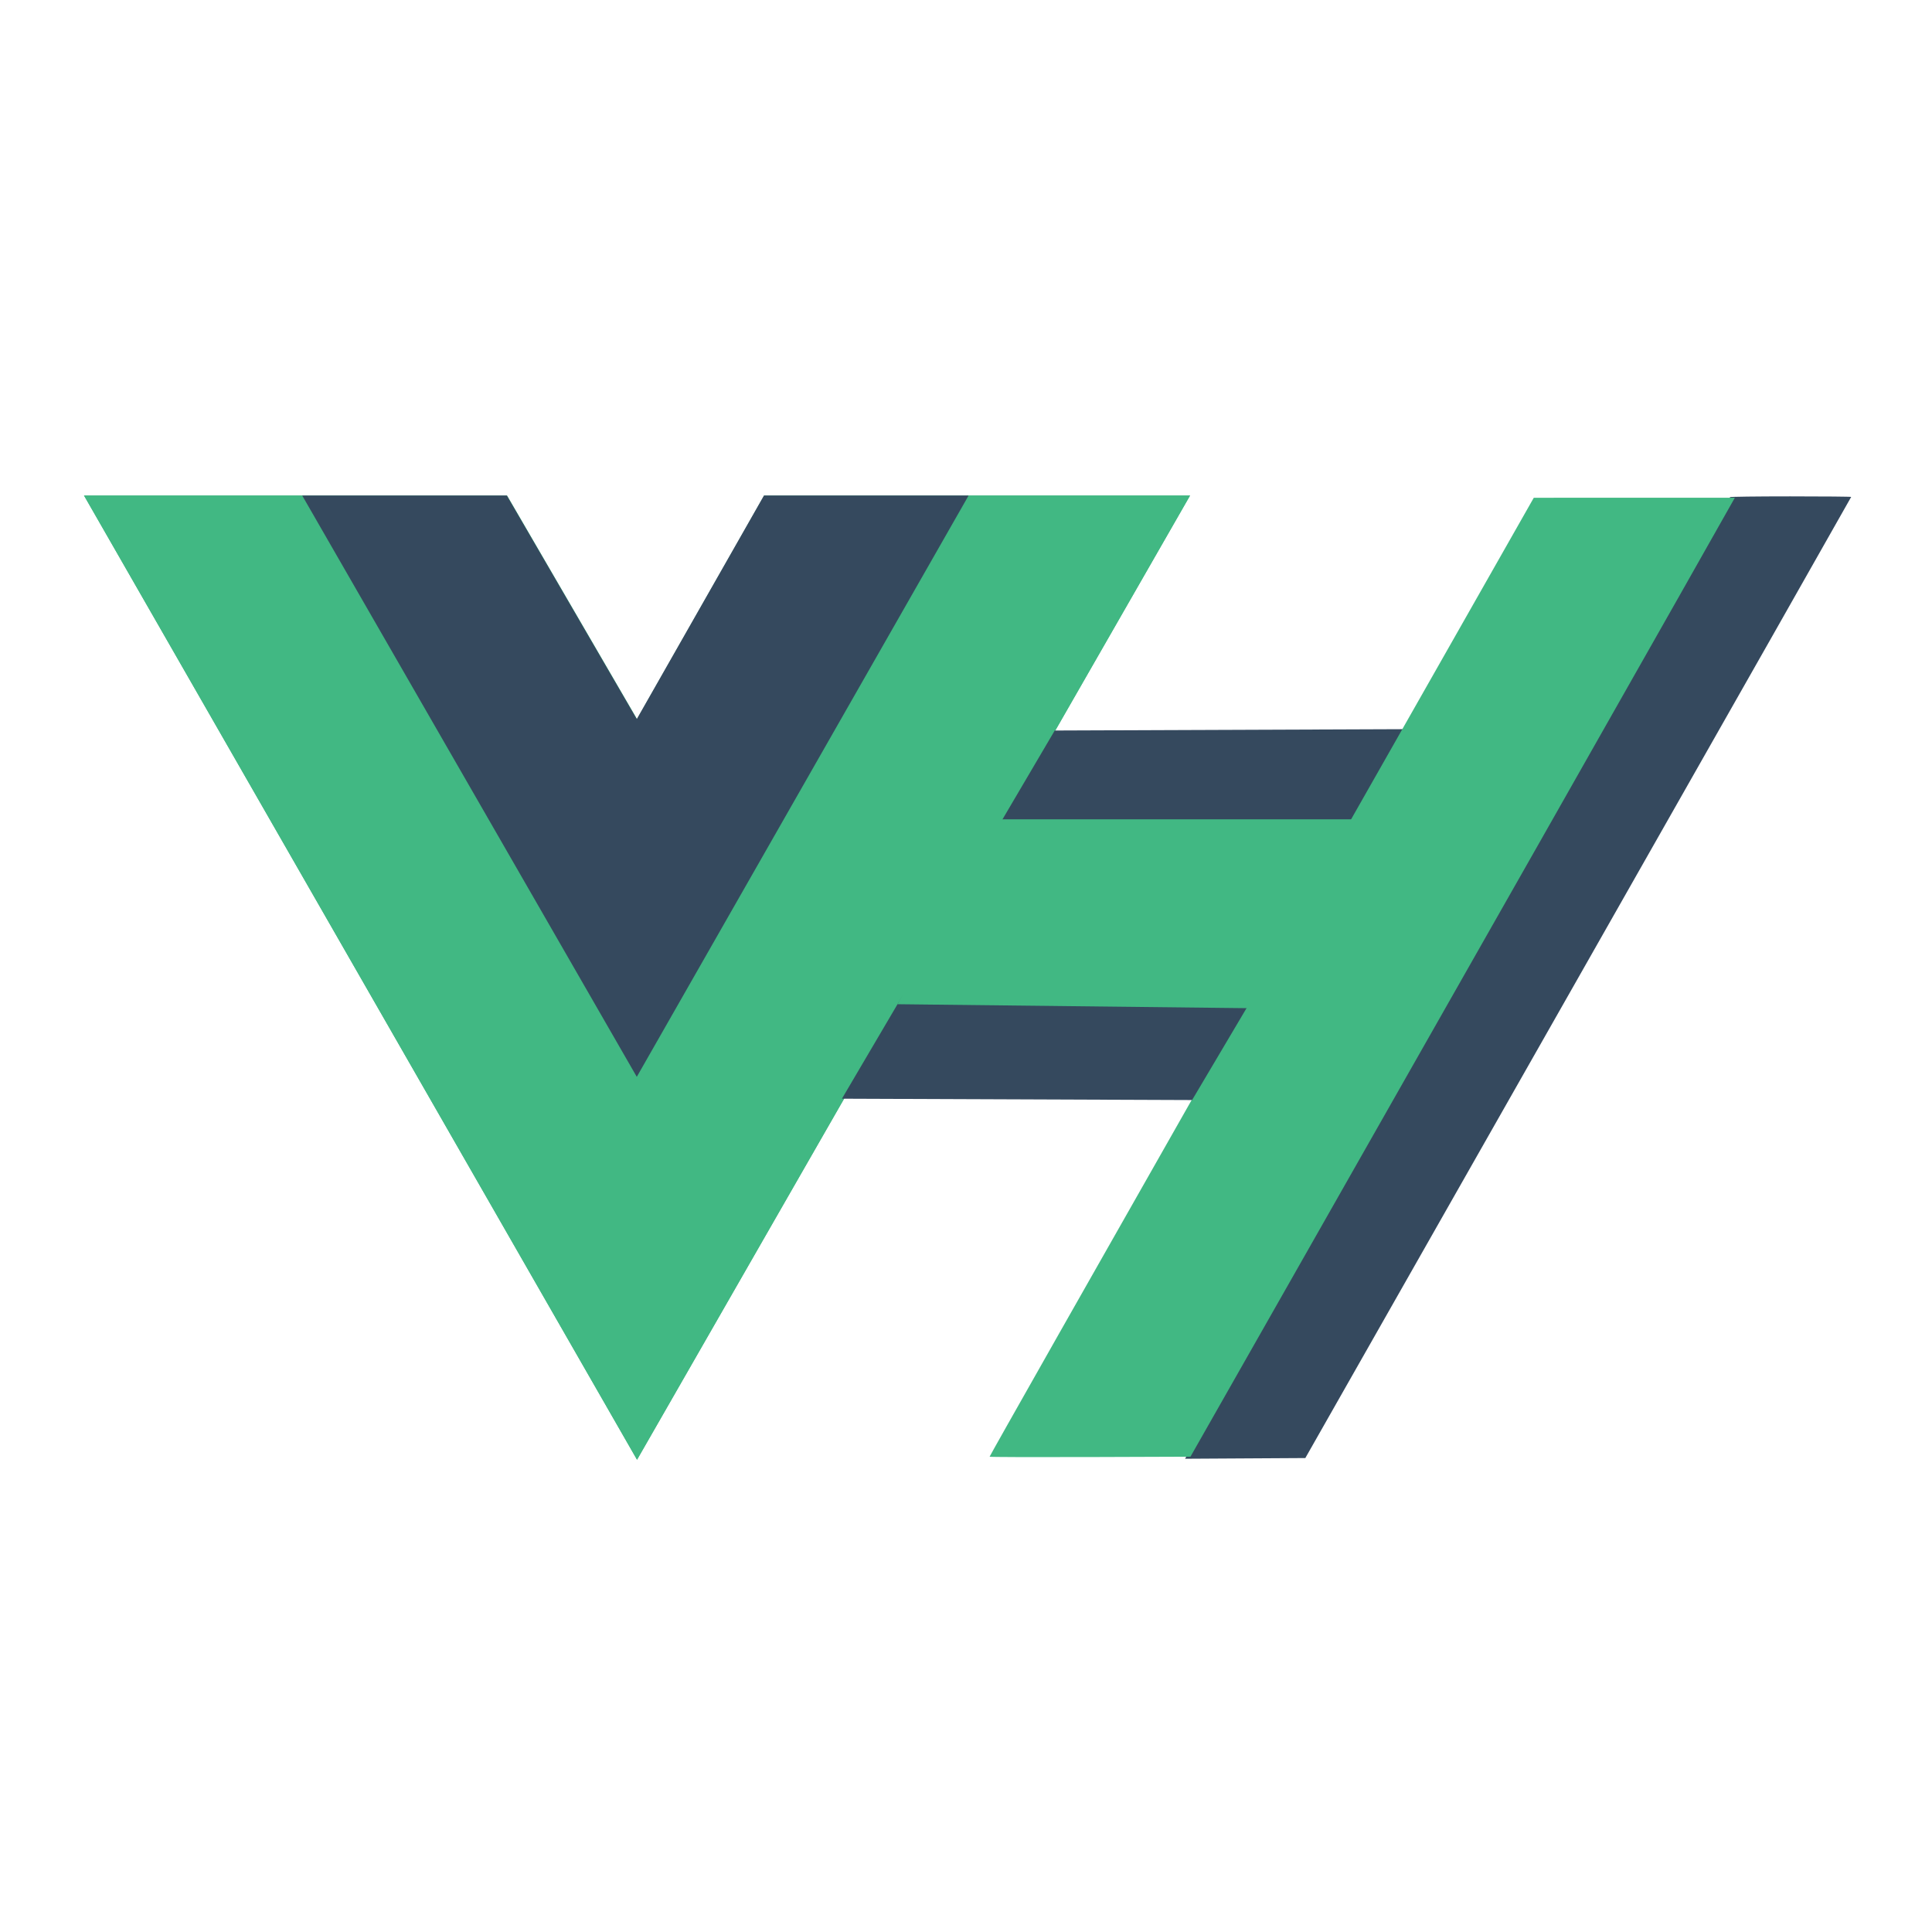
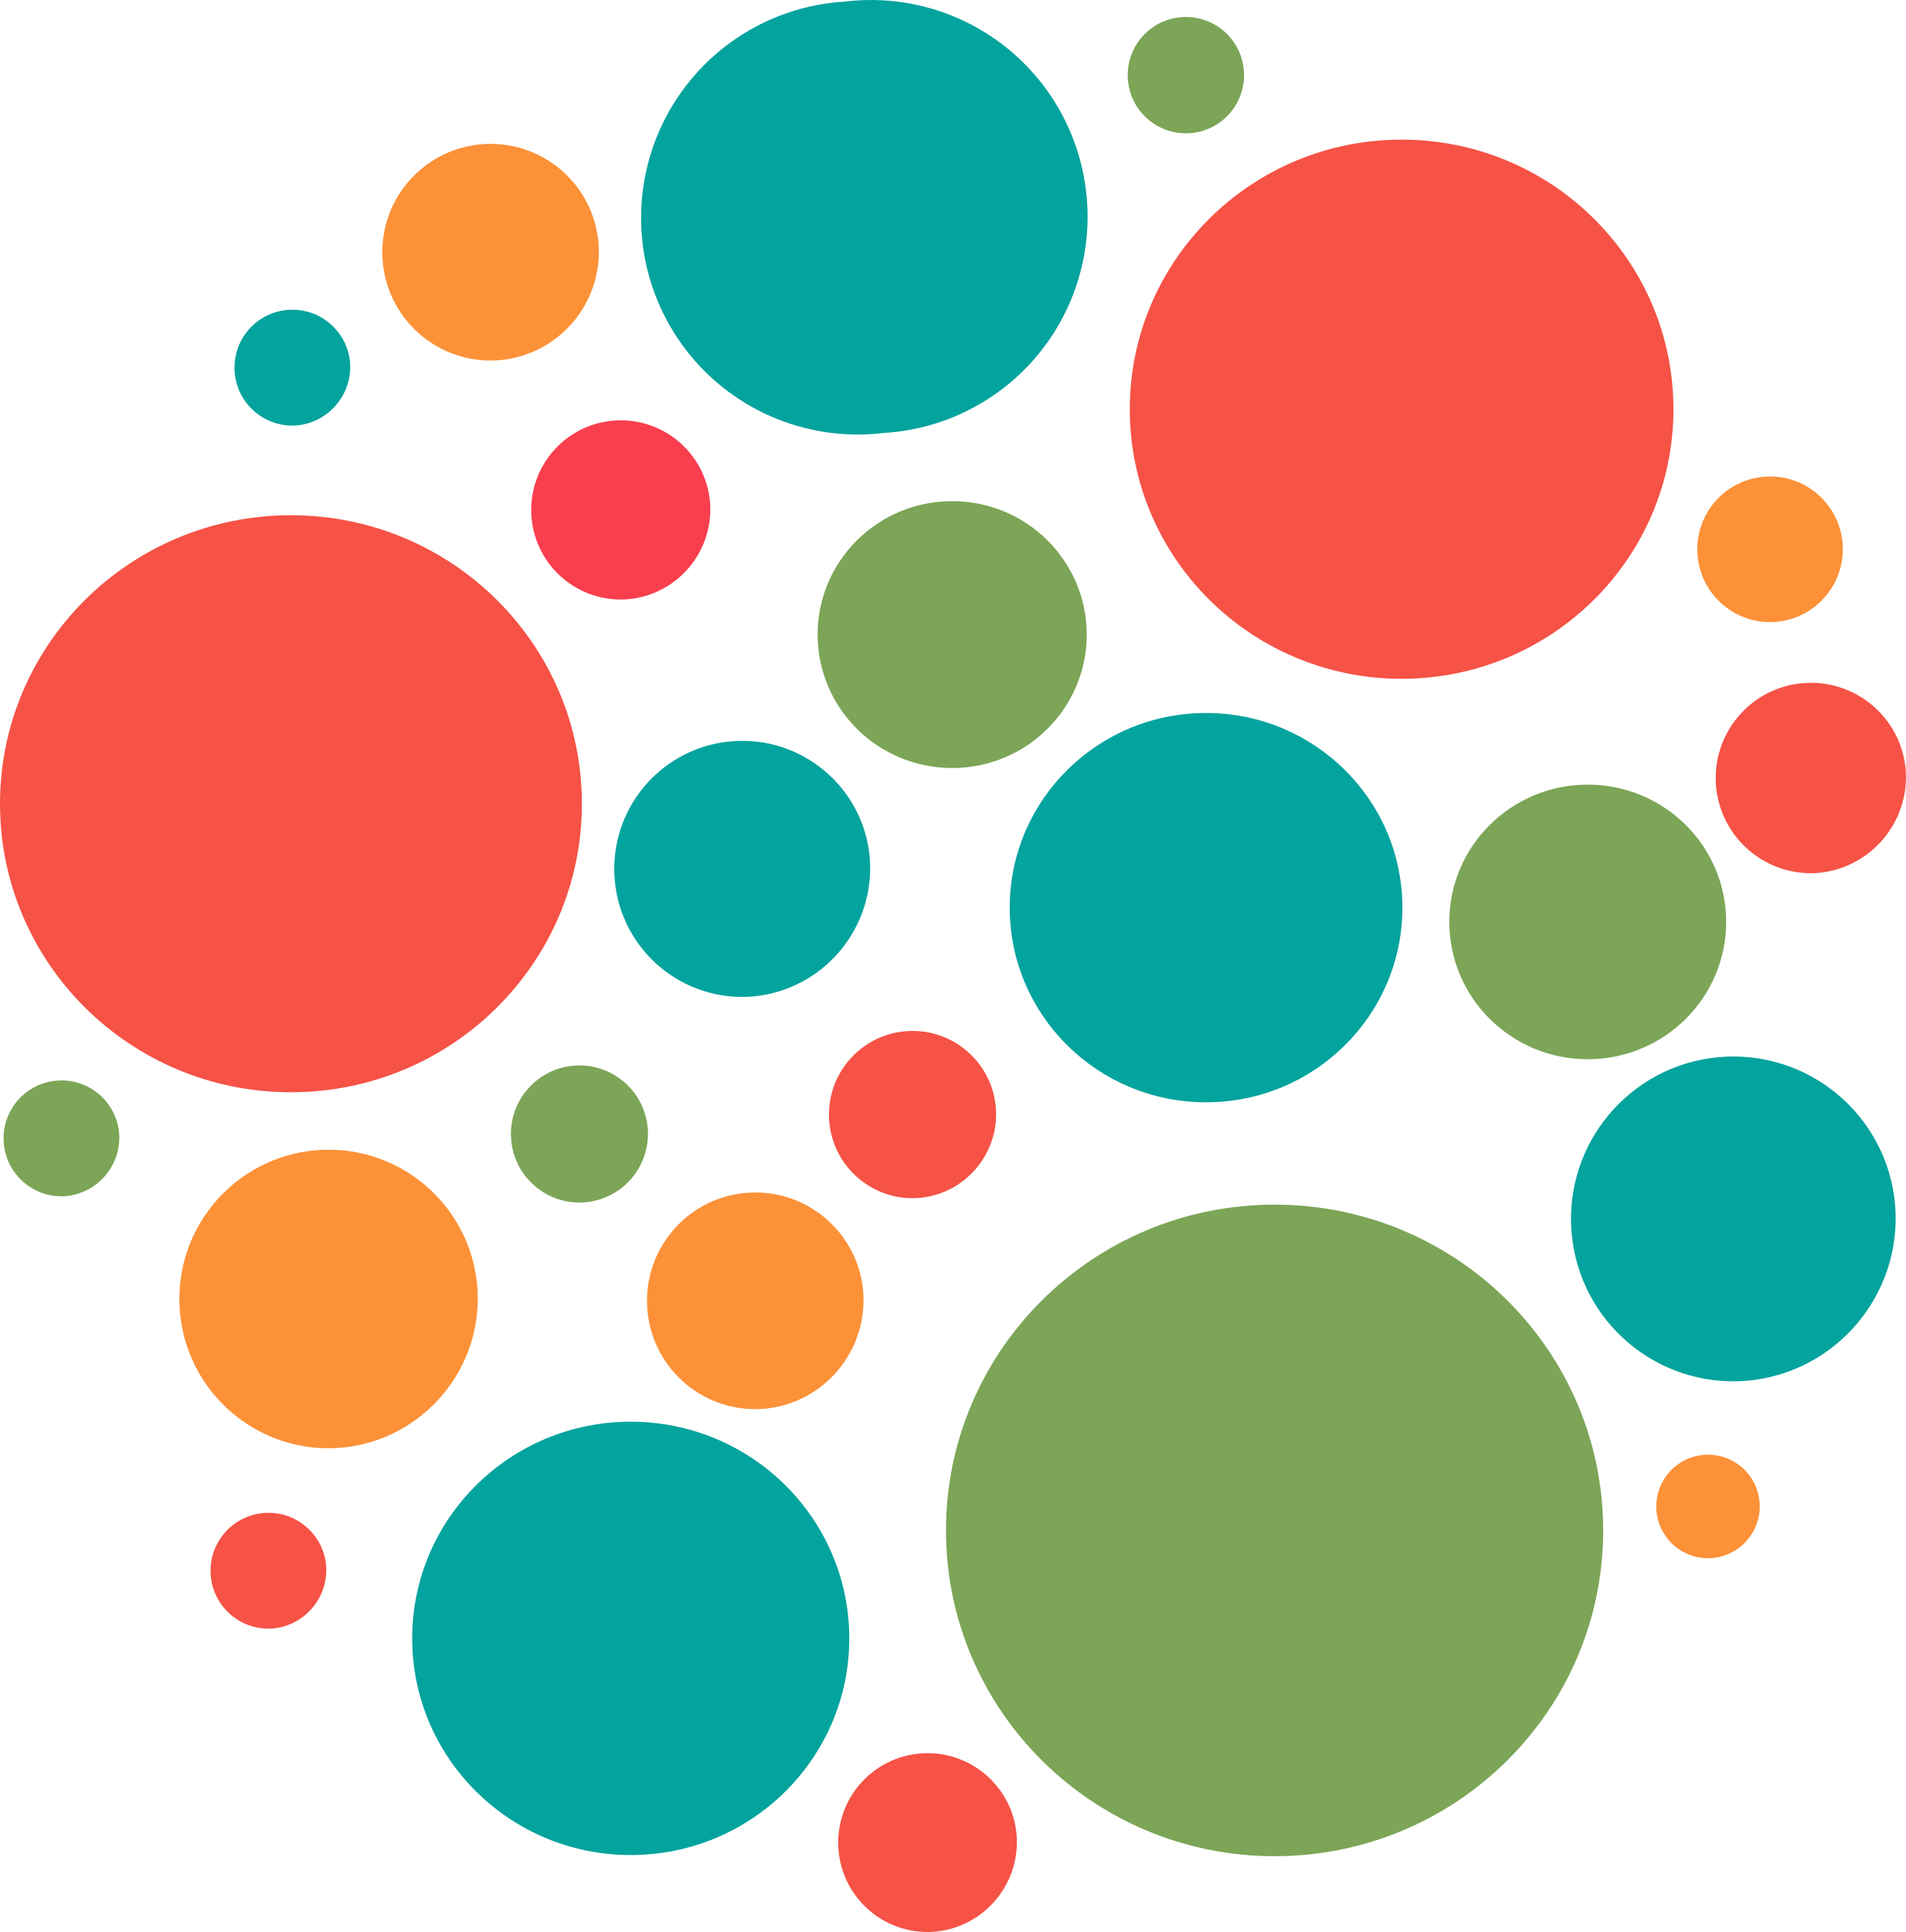
- <svg xmlns="http://www.w3.org/2000/svg" width="1200" height="1200" class="icon" viewBox="0 0 3280.944 2800">
-   <path fill="#41b883" d="M1645.332 601.004h375.675L1081.82 2238.478 142.636 601.004h718.477l220.708 379.704 216.013-379.704z" />
-   <path fill="#41b883" d="M142.636 601.004l939.185 1637.474 939.186-1637.474h-375.675l-563.51 982.484-568.208-982.484z" />
-   <path fill="#35495e" d="M513.188 601.004l568.207 987.23 563.511-987.23h-347.498l-216.013 379.704-220.708-379.704zM1607.792 1311.83l594.678 2.293 187.353-316.325-598.662 2.292zM2198.506 1909.57C2867.436 732.7 2939.502 605.426 2937.874 603.78c-.715-.723 45.303-1.314 102.262-1.314s103.562.428 103.562.951c0 .523-208.57 367.978-463.491 816.567L2216.715 2235.6l-102.1.596-102.102.596z" />
-   <path fill="#41b883" d="M1680.563 2233.328c0-1.34 168.208-298.145 440.375-777.048a4135645.775 4135645.775 0 00337.619-594.19l146.13-257.25 170.746-.04 170.747-.04-5.536 9.741c-3.044 5.358-43.727 77.302-90.407 159.875-85.356 150.992-337.562 595.163-656.602 1156.373l-172 302.559-170.536.588c-93.795.322-170.536.069-170.536-.567z" />
-   <path fill="#35495e" d="M1429.783 1625.351l594.679 2.292 187.353-316.324-598.662 2.292z" />
-   <path fill="#41b883" d="M1524.207 1464.903l608.285 6.877 173.746-320.909h-619.072z" />
+ <svg xmlns="http://www.w3.org/2000/svg" viewBox="0 -0.031 98.724 100.046">
+   <ellipse cx="15.07" cy="41.59" rx="15.07" ry="14.94" fill="#f65246" />
+   <ellipse cx="72.6" cy="21.16" rx="14.08" ry="13.96" fill="#f65246" />
+   <ellipse cx="66.02" cy="79.22" rx="17.02" ry="16.87" fill="#7ca557" />
+   <ellipse cx="62.47" cy="46.97" rx="10.17" ry="10.08" fill="#03a39e" />
+   <ellipse cx="82.24" cy="47.71" rx="7.17" ry="7.11" fill="#7ca557" />
+   <ellipse cx="32.67" cy="84.81" rx="11.32" ry="11.22" fill="#03a39e" />
+   <path d="M90.48 71.47a8.41 8.41 0 1 1 7.68-9.13 8.45 8.45 0 0 1-7.68 9.13zM45.77 22.39a11.22 11.22 0 1 1-2-22.34 11.22 11.22 0 1 1 2 22.34z" fill="#03a39e" />
+   <path d="M47.63 62a4.33 4.33 0 1 1 3.95-4.71A4.36 4.36 0 0 1 47.63 62zM48.42 100a4.63 4.63 0 1 1 4.24-5 4.67 4.67 0 0 1-4.24 5z" fill="#f65246" />
+   <path d="M3.4 61.91a3 3 0 1 1 2.77-3.29 3.05 3.05 0 0 1-2.77 3.29z" fill="#7ca557" />
+   <path d="M14.12 84.3a3 3 0 1 1 2.77-3.3 3.05 3.05 0 0 1-2.77 3.3z" fill="#f65246" />
+   <path d="M15.36 22a3 3 0 1 1 2.77-3.29A3.05 3.05 0 0 1 15.36 22z" fill="#03a39e" />
+   <path d="M32.53 31a4.64 4.64 0 1 1 4.25-5 4.68 4.68 0 0 1-4.25 5z" fill="#f93e4e" />
+   <path d="M61.7 6.86a3 3 0 1 1-.55-6 3 3 0 1 1 .55 6z" fill="#7ca557" />
+   <path d="M94.21 45.17a4.93 4.93 0 1 1 4.5-5.35 5 5 0 0 1-4.5 5.35z" fill="#f65246" />
+   <path d="M30.3 62.23a3.55 3.55 0 1 1 3.25-3.85 3.56 3.56 0 0 1-3.25 3.85z" fill="#7ca557" />
+   <path d="M39 51.57a6.63 6.63 0 1 1 6.05-7.2 6.68 6.68 0 0 1-6.05 7.2z" fill="#03a39e" />
+   <path d="M88.69 80.65a2.68 2.68 0 1 1 2.45-2.91 2.69 2.69 0 0 1-2.45 2.91zM17.65 74.94a7.73 7.73 0 1 1 7.07-8.39 7.77 7.77 0 0 1-7.07 8.39zM39.59 72.92a5.61 5.61 0 1 1 5.12-6.09 5.65 5.65 0 0 1-5.12 6.09z" fill="#fc9138" />
+   <ellipse cx="49.32" cy="32.83" rx="6.97" ry="6.91" fill="#7ca557" />
+   <path d="M25.88 18.62A5.61 5.61 0 1 1 31 12.53a5.64 5.64 0 0 1-5.12 6.09zM92 32.17a3.77 3.77 0 1 1 3.44-4.09A3.78 3.78 0 0 1 92 32.17z" fill="#fc9138" />
</svg>
